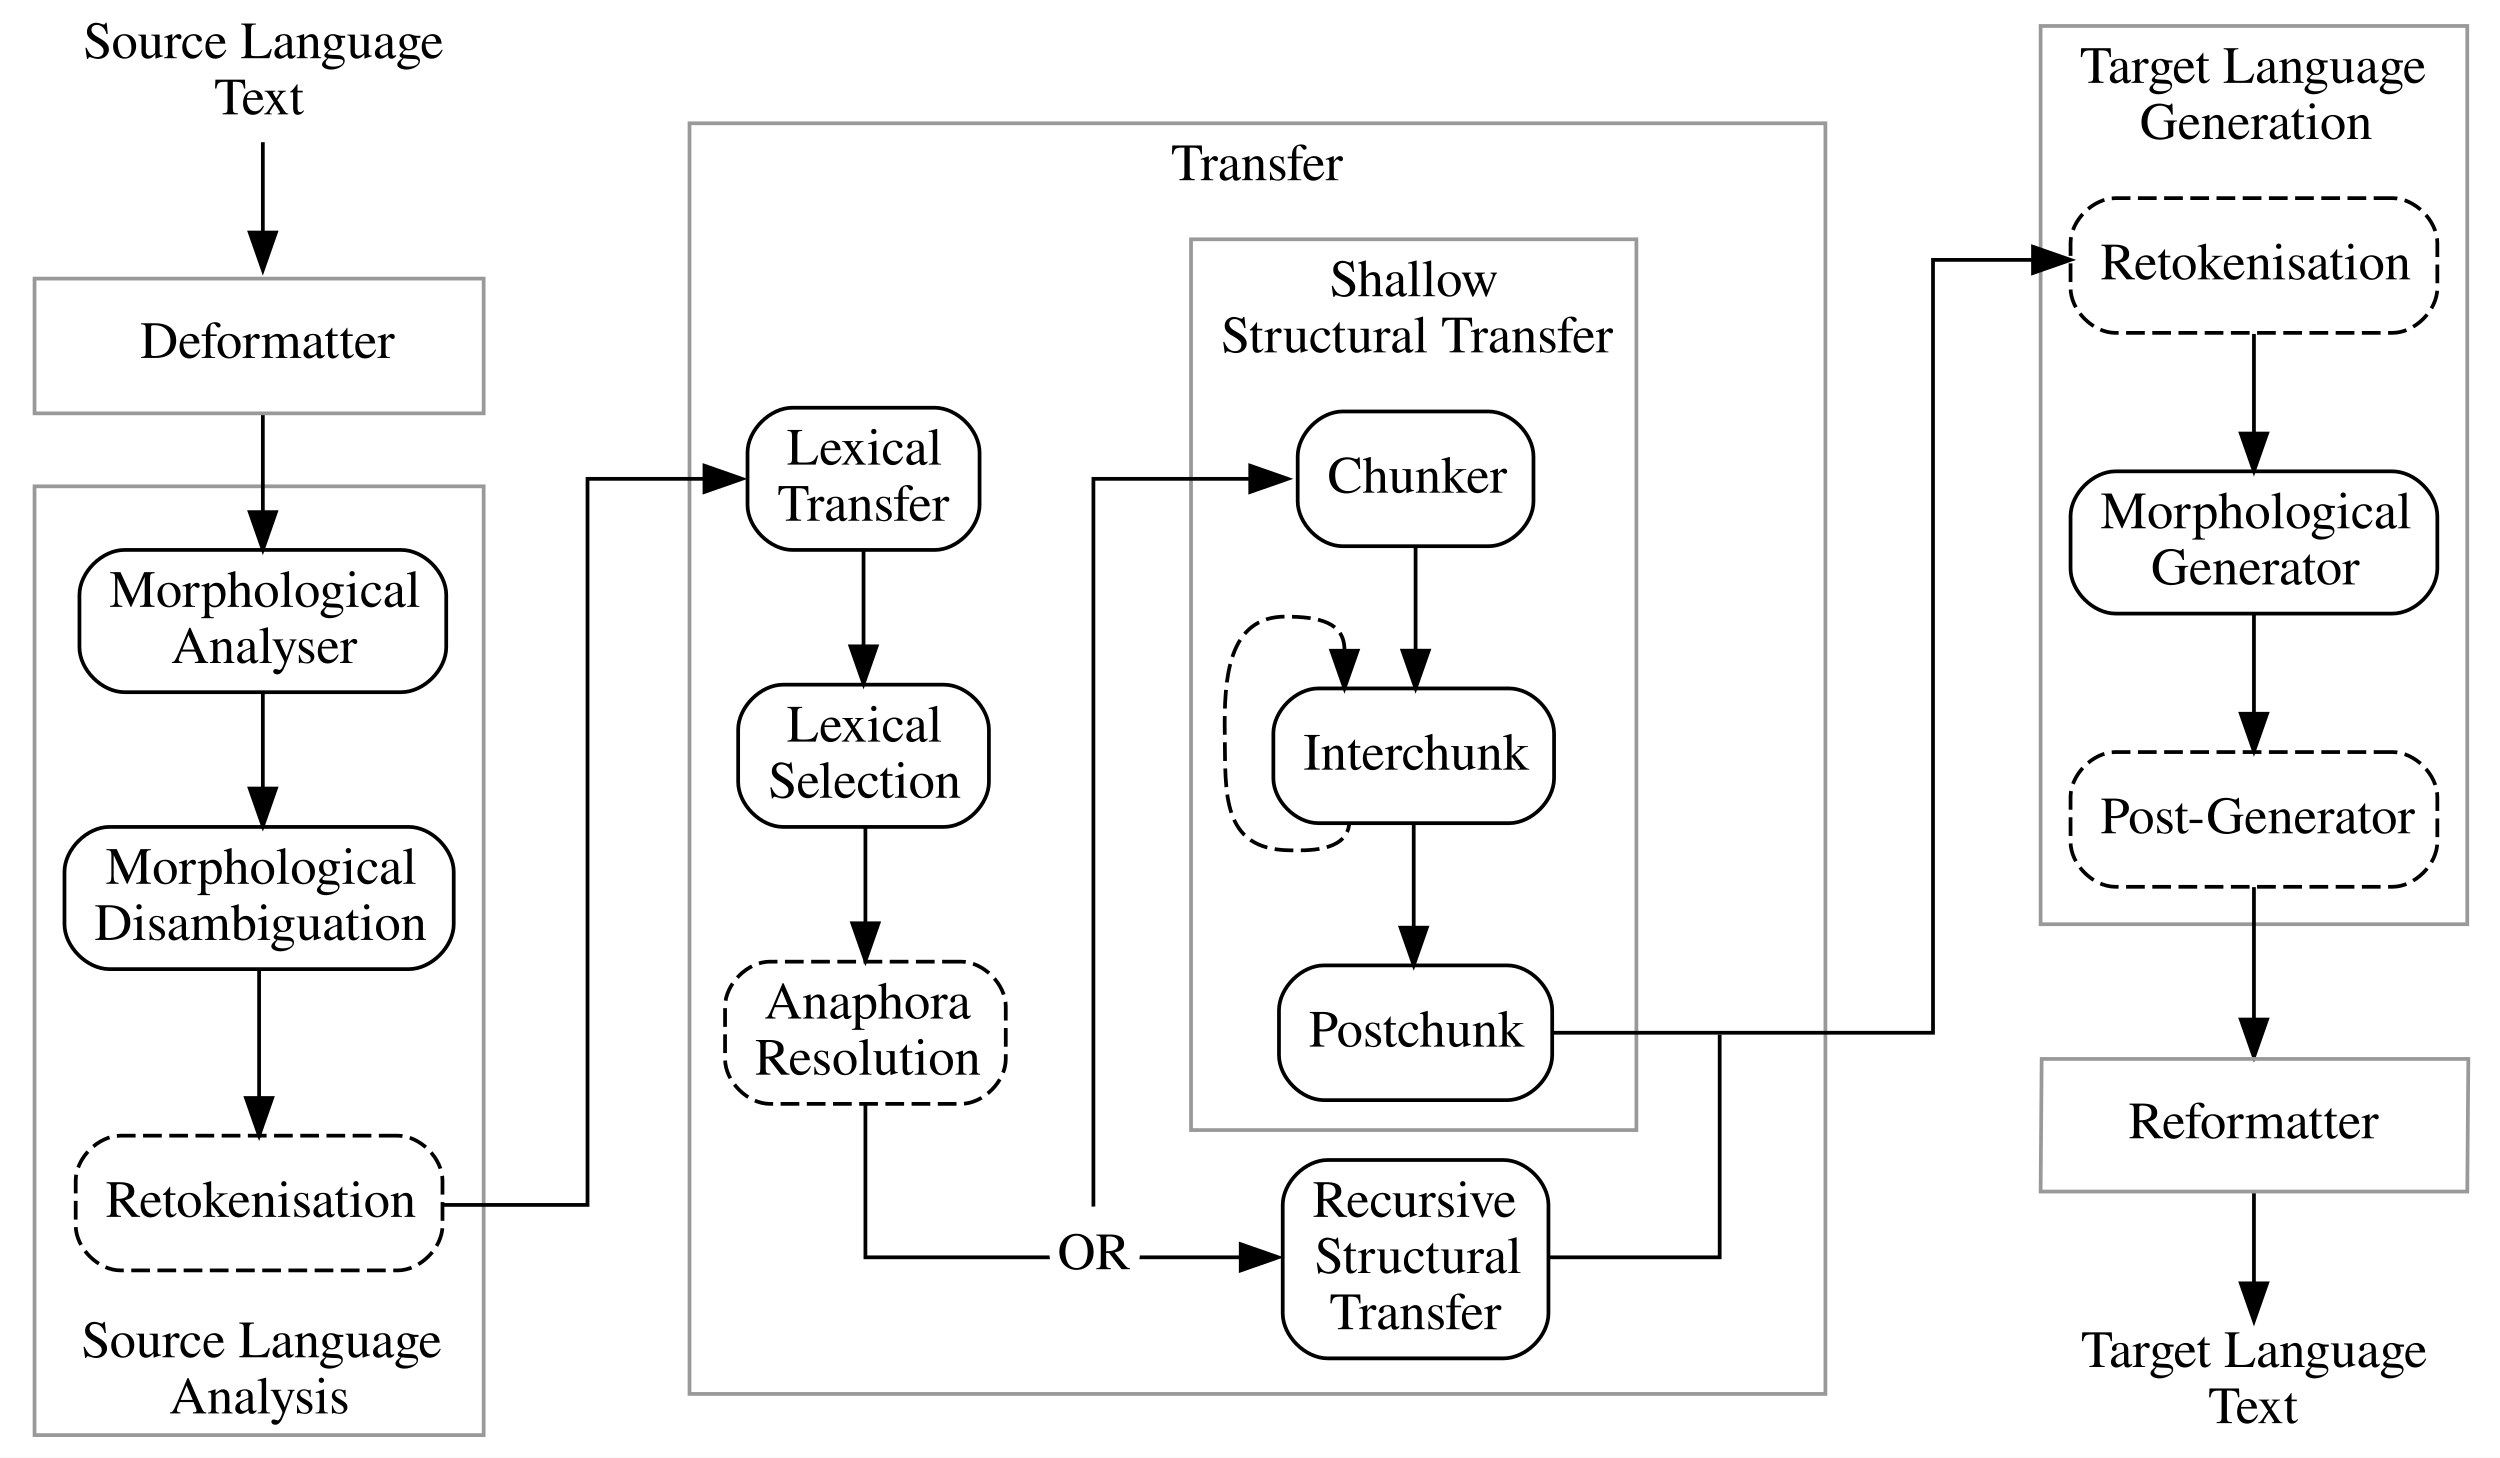
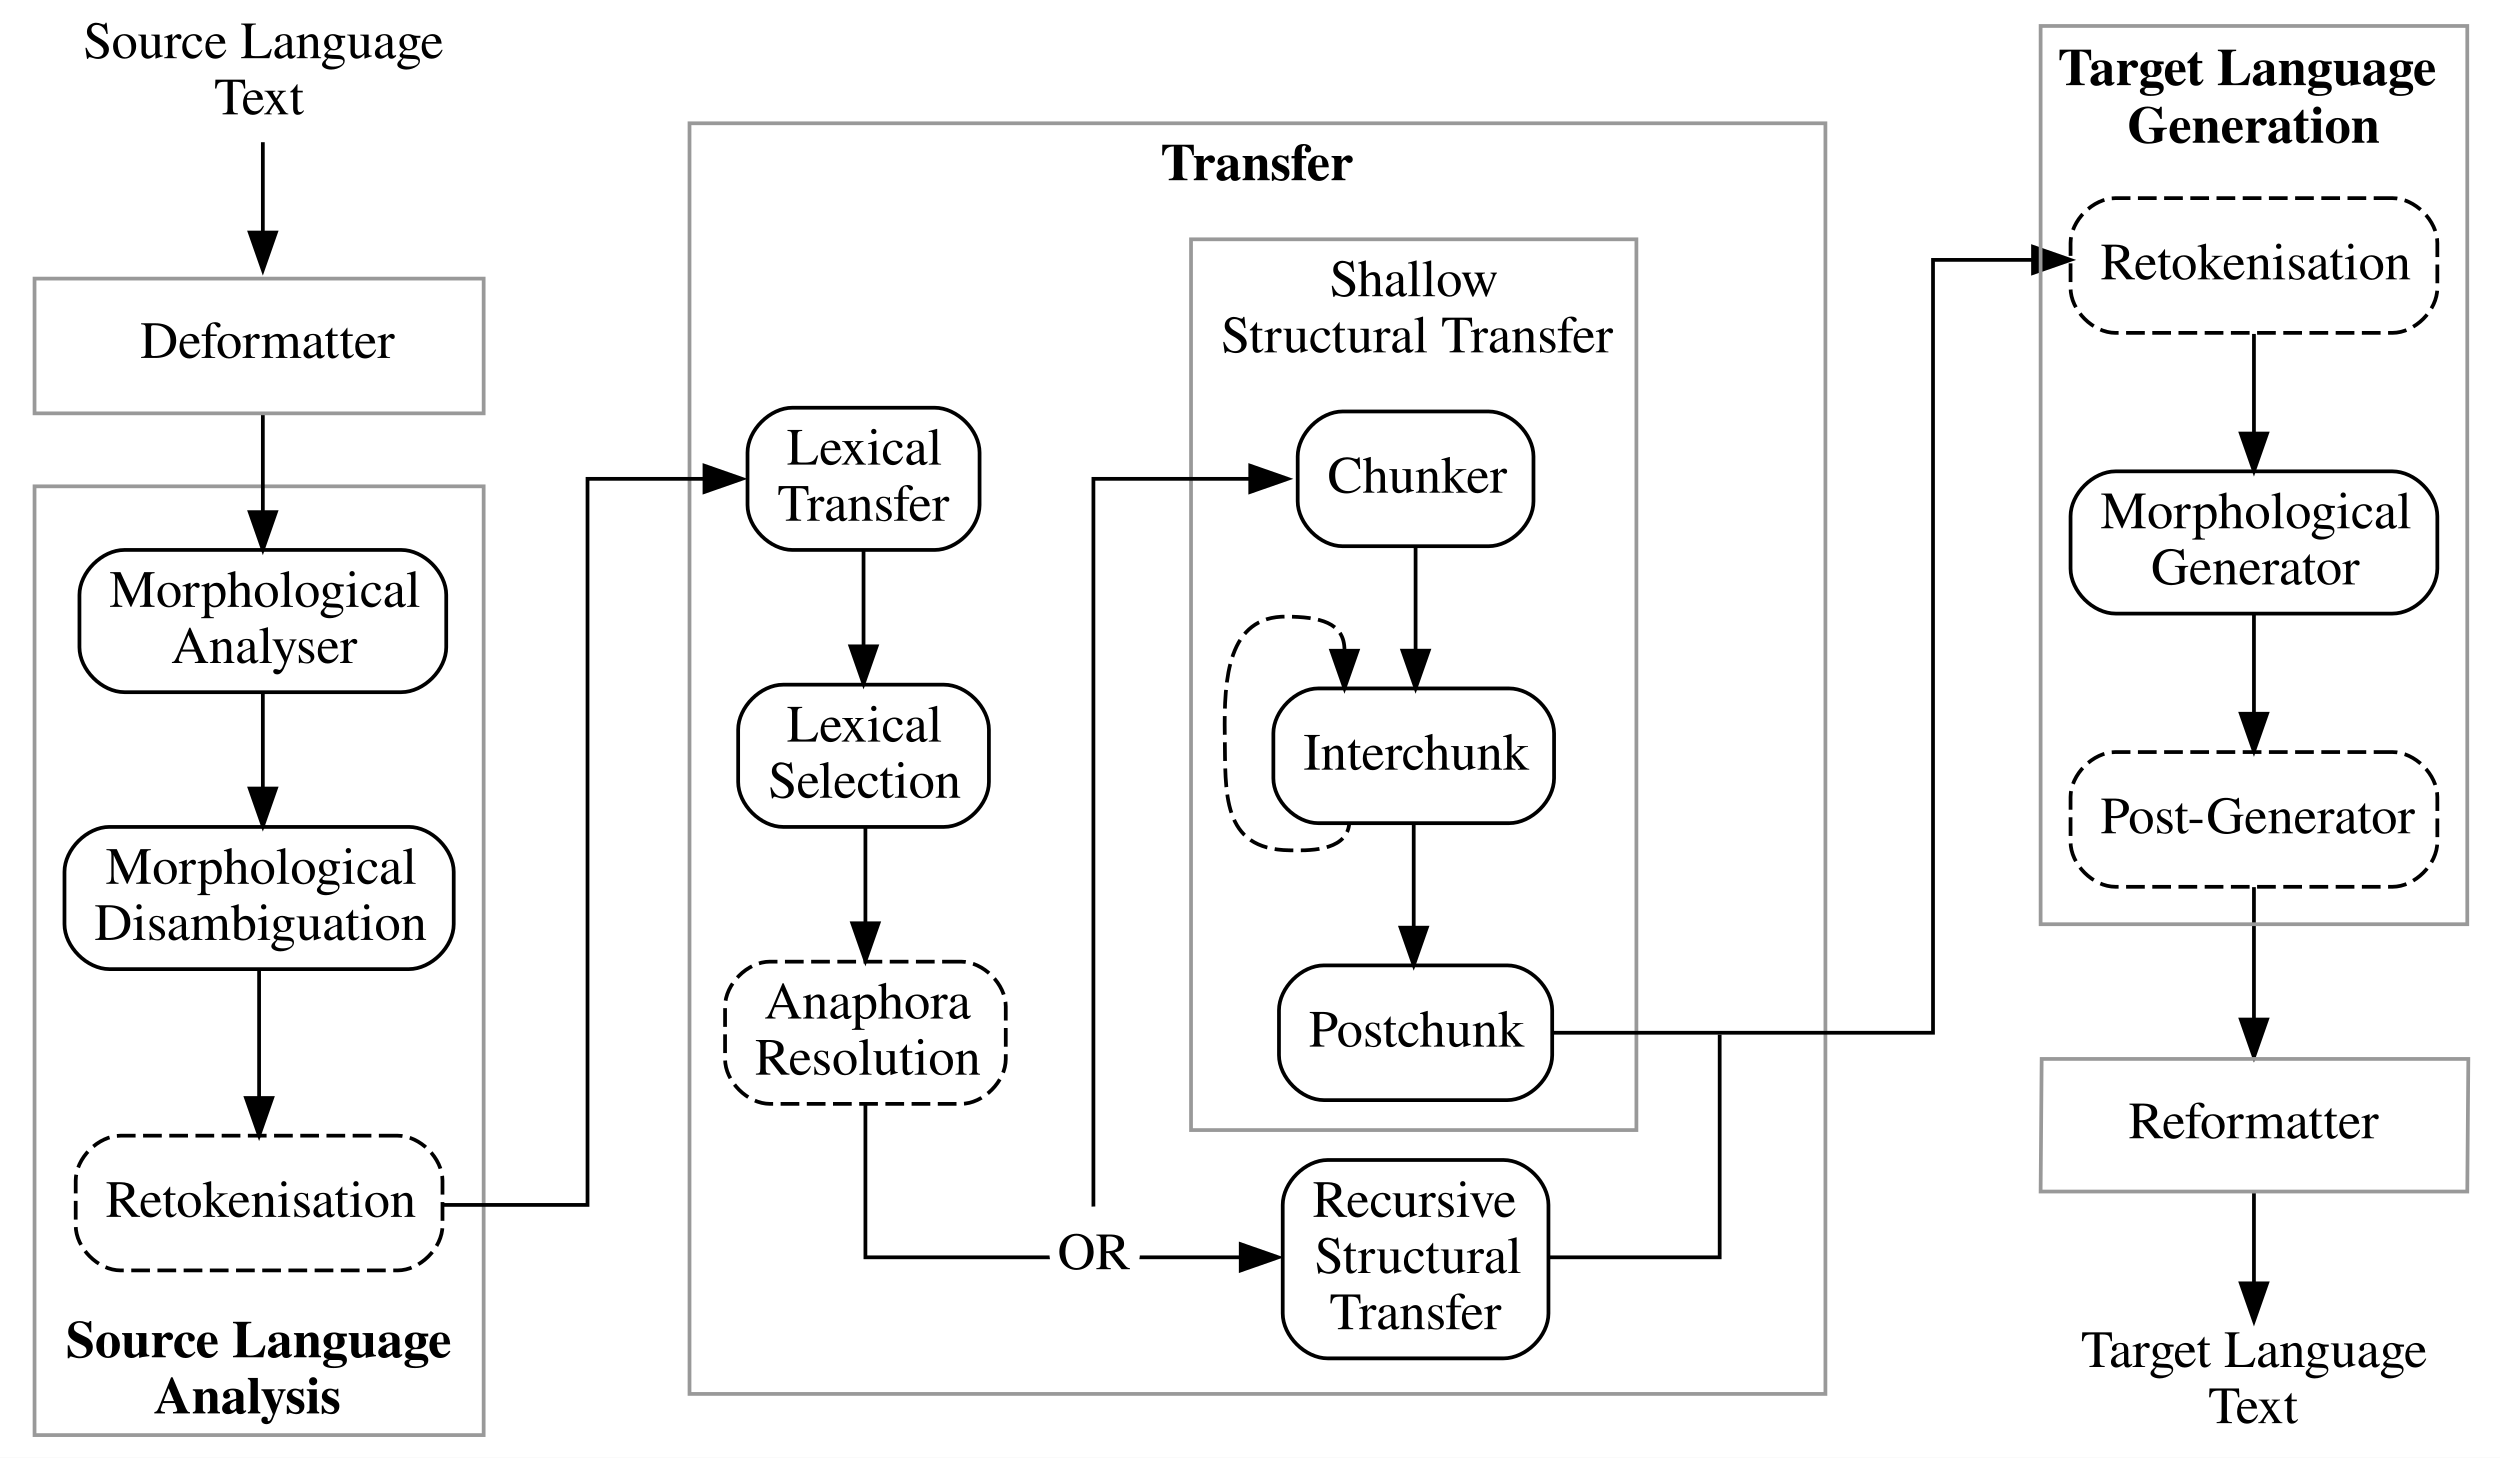
<svg xmlns="http://www.w3.org/2000/svg" width="667.971pt" height="389.471pt" viewBox="0 0 667.971 389.471" version="1.1" id="svg302">
  <defs id="defs306" />
  <polygon fill="#ffffff" stroke="transparent" points="-4,-415 1000,-415 1000,4 -4,4 " id="polygon4" transform="matrix(0.6653093,0,0,0.9295244,2.661237,385.7526)" />
  <g id="edge3-4" class="edge" transform="rotate(90,80.13405,250.0944)">
    <path fill="none" stroke="#000000" d="m 148.81,-272 h 24.13" id="path56-0" />
    <polygon fill="#000000" stroke="#000000" points="172.94,-268.5 172.94,-275.5 182.94,-272 " id="polygon58-3" />
  </g>
-   <g id="g1450" transform="translate(-8.785207,-2.814136)">
-     <path id="polygon8" style="fill:none;stroke:#999999;stroke-opacity:1" transform="translate(-136.4864,402.7545)" d="m 274.5,-270 v 253.5 h -120 V -270 Z" />
-     <text text-anchor="start" x="30.514" y="365.454" font-family="Times, serif" font-size="14px" id="text10">Source Language</text>
-     <text text-anchor="start" x="54.014" y="380.454" font-family="Times, serif" font-size="14px" id="text12">Analysis</text>
-   </g>
+   <path id="polygon8" style="fill:none;stroke:#999999;stroke-opacity:1" d="m 129.228,129.94 v 253.5 h -120 v -253.5 z" />
+   <text text-anchor="start" x="17.611" y="362.64" font-family="Times, serif" font-size="14px" id="text10" style="font-style:normal;font-variant:normal;font-weight:bold;font-stretch:normal;font-family:Times, serif;-inkscape-font-specification:'Times, serif Bold'">Source Language</text>
+   <text text-anchor="start" x="41.111" y="377.64" font-family="Times, serif" font-size="14px" id="text12" style="font-style:normal;font-variant:normal;font-weight:bold;font-stretch:normal;font-family:Times, serif;-inkscape-font-specification:'Times, serif Bold'">Analysis</text>
  <path id="polygon17" style="fill:none;stroke:#999999;stroke-width:1;stroke-miterlimit:4;stroke-dasharray:none;stroke-opacity:1" d="M 487.728,32.94 V 372.44 h -303.5 V 32.94 Z" />
-   <text text-anchor="start" x="312.893" y="48.14" font-family="Times, serif" font-size="14px" id="text19" style="stroke-width:1;stroke-miterlimit:4;stroke-dasharray:none">Transfer</text>
+   <text text-anchor="start" x="310.086" y="48.14" font-family="Times, serif" font-size="14px" id="text19" style="font-style:normal;font-variant:normal;font-weight:bold;font-stretch:normal;font-family:Times, serif;-inkscape-font-specification:'Times, serif Bold';stroke-width:1;stroke-miterlimit:4;stroke-dasharray:none">Transfer</text>
  <g id="clust3" class="cluster" transform="translate(-145.2716,399.9403)">
    <polygon fill="none" stroke="#000000" points="582.5,-336 582.5,-98 463.5,-98 463.5,-336 " id="polygon24" style="stroke:#999999;stroke-opacity:1" />
    <text text-anchor="start" x="500.5" y="-320.8" font-family="Times, serif" font-size="14px" id="text26">Shallow</text>
    <text text-anchor="start" x="471.5" y="-305.8" font-family="Times, serif" font-size="14px" id="text28">Structural Transfer</text>
-   </g>
-   <g id="g1370" transform="translate(-26.78521,-14.81414)">
-     <path id="polygon33" style="fill:none;stroke:#999999;stroke-opacity:1" transform="translate(-136.4864,357.7545)" d="m 822.5,-336 v 240 h -114 V -336 Z" />
-     <g aria-label="Target Language" id="text35" style="font-size:14px;font-family:Times, serif;text-anchor:start">
-       <path d="m 588.842,36.688 c -1.148,-0.056 -1.33,-0.224 -1.344,-1.26 v -7.154 h 0.756 c 1.624,0.028 1.918,0.266 2.226,1.792 h 0.336 l -0.084,-2.38 h -7.896 l -0.084,2.38 h 0.336 c 0.322,-1.526 0.616,-1.764 2.226,-1.792 h 0.756 v 7 c -0.014,1.204 -0.14,1.344 -1.316,1.414 v 0.266 h 4.088 z" style="font-size:14px;font-family:Times, serif;text-anchor:start" id="path1453" />
-       <path d="m 596.178,36.03 c -0.238,0.196 -0.406,0.266 -0.616,0.266 -0.322,0 -0.42,-0.196 -0.42,-0.812 v -2.73 c 0,-0.728 -0.07,-1.134 -0.28,-1.47 -0.308,-0.504 -0.91,-0.77 -1.736,-0.77 -1.316,0 -2.352,0.686 -2.352,1.568 0,0.322 0.266,0.602 0.602,0.602 0.336,0 0.63,-0.28 0.63,-0.588 0,-0.056 -0.014,-0.126 -0.028,-0.224 -0.028,-0.126 -0.042,-0.238 -0.042,-0.336 0,-0.378 0.448,-0.686 1.008,-0.686 0.686,0 1.064,0.406 1.064,1.162 v 0.854 c -2.142,0.854 -2.394,0.98 -2.996,1.512 -0.308,0.28 -0.504,0.756 -0.504,1.218 0,0.882 0.616,1.498 1.47,1.498 0.616,0 1.19,-0.294 2.044,-1.022 0.07,0.742 0.322,1.022 0.896,1.022 0.476,0 0.77,-0.168 1.26,-0.7 z m -2.17,-0.798 c 0,0.42 -0.07,0.574 -0.364,0.742 -0.35,0.196 -0.728,0.308 -1.022,0.308 -0.49,0 -0.882,-0.476 -0.882,-1.078 v -0.056 c 0.014,-0.84 0.63,-1.372 2.268,-1.946 z" style="font-size:14px;font-family:Times, serif;text-anchor:start" id="path1455" />
-       <path d="m 596.276,36.954 h 3.36 v -0.21 c -0.938,-0.028 -1.162,-0.224 -1.19,-1.05 v -3.15 c 0,-0.448 0.588,-1.148 0.98,-1.148 0.084,0 0.21,0.07 0.364,0.21 0.21,0.21 0.378,0.28 0.56,0.28 0.336,0 0.546,-0.238 0.546,-0.63 0,-0.462 -0.294,-0.742 -0.77,-0.742 -0.588,0 -0.98,0.308 -1.68,1.316 v -1.288 l -0.07,-0.028 c -0.784,0.308 -1.288,0.504 -2.072,0.756 v 0.224 c 0.196,-0.042 0.322,-0.056 0.49,-0.056 0.35,0 0.476,0.224 0.476,0.84 v 3.5 c -0.028,0.728 -0.112,0.812 -0.994,0.966 z" style="font-size:14px;font-family:Times, serif;text-anchor:start" id="path1457" />
-       <path d="m 607.266,31.522 v -0.546 h -1.078 c -0.294,0 -0.49,-0.042 -0.77,-0.14 l -0.308,-0.112 c -0.364,-0.14 -0.756,-0.21 -1.12,-0.21 -1.302,0 -2.338,0.994 -2.338,2.282 0,0.882 0.364,1.414 1.302,1.876 l -0.364,0.336 c -0.294,0.28 -0.462,0.434 -0.504,0.49 -0.294,0.308 -0.378,0.462 -0.378,0.7 0,0.308 0.154,0.462 0.742,0.742 -1.008,0.728 -1.372,1.19 -1.372,1.708 0,0.742 1.078,1.358 2.422,1.358 1.05,0 2.142,-0.364 2.87,-0.952 0.532,-0.434 0.77,-0.882 0.77,-1.414 0,-0.868 -0.658,-1.442 -1.694,-1.498 l -1.806,-0.084 c -0.756,-0.028 -1.092,-0.154 -1.092,-0.378 0,-0.28 0.462,-0.77 0.84,-0.882 0.504,0.042 0.77,0.07 0.798,0.07 0.518,0 1.078,-0.21 1.512,-0.588 0.462,-0.392 0.672,-0.882 0.672,-1.582 0,-0.406 -0.07,-0.728 -0.266,-1.176 z m -4.522,5.46 c 0.476,0.098 1.568,0.182 2.282,0.182 1.26,0 1.722,0.182 1.722,0.686 0,0.812 -1.064,1.358 -2.646,1.358 -1.246,0 -2.044,-0.406 -2.044,-1.022 0,-0.322 0.126,-0.532 0.686,-1.204 z m 0.07,-4.76 c 0,-0.826 0.392,-1.316 1.036,-1.316 0.434,0 0.798,0.238 1.022,0.658 0.266,0.49 0.42,1.12 0.42,1.68 0,0.784 -0.392,1.274 -1.036,1.274 -0.868,0 -1.442,-0.91 -1.442,-2.254 z" style="font-size:14px;font-family:Times, serif;text-anchor:start" id="path1459" />
-       <path d="m 612.977,34.658 c -0.672,1.064 -1.274,1.47 -2.17,1.47 -0.798,0 -1.4,-0.406 -1.806,-1.204 -0.252,-0.532 -0.35,-0.98 -0.378,-1.848 h 4.312 c -0.112,-0.91 -0.252,-1.316 -0.602,-1.764 -0.42,-0.504 -1.064,-0.798 -1.792,-0.798 -0.7,0 -1.358,0.252 -1.89,0.728 -0.658,0.574 -1.036,1.568 -1.036,2.716 0,1.932 1.008,3.136 2.618,3.136 1.33,0 2.38,-0.826 2.968,-2.338 z m -4.326,-2.03 c 0.154,-1.092 0.63,-1.61 1.484,-1.61 0.854,0 1.19,0.392 1.372,1.61 z" style="font-size:14px;font-family:Times, serif;text-anchor:start" id="path1461" />
-       <path d="m 616.925,30.654 h -1.414 v -1.624 c 0,-0.14 -0.028,-0.182 -0.098,-0.182 -0.812,1.176 -1.232,1.652 -1.638,1.89 -0.154,0.098 -0.238,0.182 -0.238,0.266 0,0.042 0.014,0.07 0.056,0.098 h 0.742 v 4.214 c 0,1.176 0.42,1.778 1.246,1.778 0.686,0 1.218,-0.336 1.68,-1.064 l -0.182,-0.154 c -0.308,0.364 -0.532,0.49 -0.84,0.49 -0.518,0 -0.728,-0.378 -0.728,-1.26 v -4.004 h 1.414 z" style="font-size:14px;font-family:Times, serif;text-anchor:start" id="path1463" />
-       <path d="m 624.863,27.686 h -3.948 v 0.266 c 1.022,0.07 1.19,0.252 1.218,1.26 v 6.216 c -0.028,1.008 -0.21,1.204 -1.218,1.26 v 0.266 h 7.532 l 0.672,-2.436 h -0.35 c -0.658,1.47 -1.26,1.834 -3.066,1.89 h -0.938 c -1.078,-0.028 -1.19,-0.07 -1.204,-0.574 v -6.622 c 0.028,-1.022 0.21,-1.204 1.302,-1.26 z" style="font-size:14px;font-family:Times, serif;text-anchor:start" id="path1465" />
-       <path d="m 635.475,36.03 c -0.238,0.196 -0.406,0.266 -0.616,0.266 -0.322,0 -0.42,-0.196 -0.42,-0.812 v -2.73 c 0,-0.728 -0.07,-1.134 -0.28,-1.47 -0.308,-0.504 -0.91,-0.77 -1.736,-0.77 -1.316,0 -2.352,0.686 -2.352,1.568 0,0.322 0.266,0.602 0.602,0.602 0.336,0 0.63,-0.28 0.63,-0.588 0,-0.056 -0.014,-0.126 -0.028,-0.224 -0.028,-0.126 -0.042,-0.238 -0.042,-0.336 0,-0.378 0.448,-0.686 1.008,-0.686 0.686,0 1.064,0.406 1.064,1.162 v 0.854 c -2.142,0.854 -2.394,0.98 -2.996,1.512 -0.308,0.28 -0.504,0.756 -0.504,1.218 0,0.882 0.616,1.498 1.47,1.498 0.616,0 1.19,-0.294 2.044,-1.022 0.07,0.742 0.322,1.022 0.896,1.022 0.476,0 0.77,-0.168 1.26,-0.7 z m -2.17,-0.798 c 0,0.42 -0.07,0.574 -0.364,0.742 -0.35,0.196 -0.728,0.308 -1.022,0.308 -0.49,0 -0.882,-0.476 -0.882,-1.078 v -0.056 c 0.014,-0.84 0.63,-1.372 2.268,-1.946 z" style="font-size:14px;font-family:Times, serif;text-anchor:start" id="path1467" />
-       <path d="m 635.755,36.954 h 2.968 v -0.21 c -0.7,-0.042 -0.924,-0.224 -0.924,-0.728 v -3.934 c 0.672,-0.63 0.98,-0.798 1.442,-0.798 0.686,0 1.022,0.434 1.022,1.358 v 2.926 c -0.028,0.91 -0.196,1.134 -0.882,1.176 v 0.21 h 2.912 v -0.21 c -0.686,-0.07 -0.84,-0.238 -0.854,-0.924 v -3.206 c 0,-1.316 -0.616,-2.1 -1.652,-2.1 -0.644,0 -1.078,0.238 -2.03,1.134 v -1.106 l -0.098,-0.028 c -0.728,0.266 -1.204,0.42 -1.932,0.63 v 0.238 c 0.098,-0.042 0.224,-0.056 0.378,-0.056 0.392,0 0.518,0.21 0.518,0.896 v 3.472 c -0.014,0.826 -0.168,1.008 -0.868,1.05 z" style="font-size:14px;font-family:Times, serif;text-anchor:start" id="path1469" />
-       <path d="m 648.719,31.522 v -0.546 h -1.078 c -0.294,0 -0.49,-0.042 -0.77,-0.14 l -0.308,-0.112 c -0.364,-0.14 -0.756,-0.21 -1.12,-0.21 -1.302,0 -2.338,0.994 -2.338,2.282 0,0.882 0.364,1.414 1.302,1.876 l -0.364,0.336 c -0.294,0.28 -0.462,0.434 -0.504,0.49 -0.294,0.308 -0.378,0.462 -0.378,0.7 0,0.308 0.154,0.462 0.742,0.742 -1.008,0.728 -1.372,1.19 -1.372,1.708 0,0.742 1.078,1.358 2.422,1.358 1.05,0 2.142,-0.364 2.87,-0.952 0.532,-0.434 0.77,-0.882 0.77,-1.414 0,-0.868 -0.658,-1.442 -1.694,-1.498 l -1.806,-0.084 c -0.756,-0.028 -1.092,-0.154 -1.092,-0.378 0,-0.28 0.462,-0.77 0.84,-0.882 0.504,0.042 0.77,0.07 0.798,0.07 0.518,0 1.078,-0.21 1.512,-0.588 0.462,-0.392 0.672,-0.882 0.672,-1.582 0,-0.406 -0.07,-0.728 -0.266,-1.176 z m -4.522,5.46 c 0.476,0.098 1.568,0.182 2.282,0.182 1.26,0 1.722,0.182 1.722,0.686 0,0.812 -1.064,1.358 -2.646,1.358 -1.246,0 -2.044,-0.406 -2.044,-1.022 0,-0.322 0.126,-0.532 0.686,-1.204 z m 0.07,-4.76 c 0,-0.826 0.392,-1.316 1.036,-1.316 0.434,0 0.798,0.238 1.022,0.658 0.266,0.49 0.42,1.12 0.42,1.68 0,0.784 -0.392,1.274 -1.036,1.274 -0.868,0 -1.442,-0.91 -1.442,-2.254 z" style="font-size:14px;font-family:Times, serif;text-anchor:start" id="path1471" />
-       <path d="m 655.845,36.254 h -0.07 c -0.686,-0.028 -0.784,-0.14 -0.798,-0.798 v -4.802 h -2.212 v 0.238 c 0.868,0.042 1.036,0.182 1.036,0.882 v 3.29 c 0,0.392 -0.07,0.588 -0.266,0.742 -0.378,0.308 -0.812,0.476 -1.232,0.476 -0.546,0 -0.994,-0.476 -0.994,-1.064 v -4.564 h -2.044 v 0.196 c 0.658,0.028 0.854,0.224 0.868,0.896 v 3.528 c 0,1.106 0.672,1.82 1.694,1.82 0.518,0 1.064,-0.224 1.442,-0.602 l 0.602,-0.602 v 1.162 l 0.056,0.028 c 0.7,-0.28 1.204,-0.434 1.918,-0.63 z" style="font-size:14px;font-family:Times, serif;text-anchor:start" id="path1473" />
-       <path d="m 662.327,36.03 c -0.238,0.196 -0.406,0.266 -0.616,0.266 -0.322,0 -0.42,-0.196 -0.42,-0.812 v -2.73 c 0,-0.728 -0.07,-1.134 -0.28,-1.47 -0.308,-0.504 -0.91,-0.77 -1.736,-0.77 -1.316,0 -2.352,0.686 -2.352,1.568 0,0.322 0.266,0.602 0.602,0.602 0.336,0 0.63,-0.28 0.63,-0.588 0,-0.056 -0.014,-0.126 -0.028,-0.224 -0.028,-0.126 -0.042,-0.238 -0.042,-0.336 0,-0.378 0.448,-0.686 1.008,-0.686 0.686,0 1.064,0.406 1.064,1.162 v 0.854 c -2.142,0.854 -2.394,0.98 -2.996,1.512 -0.308,0.28 -0.504,0.756 -0.504,1.218 0,0.882 0.616,1.498 1.47,1.498 0.616,0 1.19,-0.294 2.044,-1.022 0.07,0.742 0.322,1.022 0.896,1.022 0.476,0 0.77,-0.168 1.26,-0.7 z m -2.17,-0.798 c 0,0.42 -0.07,0.574 -0.364,0.742 -0.35,0.196 -0.728,0.308 -1.022,0.308 -0.49,0 -0.882,-0.476 -0.882,-1.078 v -0.056 c 0.014,-0.84 0.63,-1.372 2.268,-1.946 z" style="font-size:14px;font-family:Times, serif;text-anchor:start" id="path1475" />
-       <path d="m 668.823,31.522 v -0.546 h -1.078 c -0.294,0 -0.49,-0.042 -0.77,-0.14 l -0.308,-0.112 c -0.364,-0.14 -0.756,-0.21 -1.12,-0.21 -1.302,0 -2.338,0.994 -2.338,2.282 0,0.882 0.364,1.414 1.302,1.876 l -0.364,0.336 c -0.294,0.28 -0.462,0.434 -0.504,0.49 -0.294,0.308 -0.378,0.462 -0.378,0.7 0,0.308 0.154,0.462 0.742,0.742 -1.008,0.728 -1.372,1.19 -1.372,1.708 0,0.742 1.078,1.358 2.422,1.358 1.05,0 2.142,-0.364 2.87,-0.952 0.532,-0.434 0.77,-0.882 0.77,-1.414 0,-0.868 -0.658,-1.442 -1.694,-1.498 l -1.806,-0.084 c -0.756,-0.028 -1.092,-0.154 -1.092,-0.378 0,-0.28 0.462,-0.77 0.84,-0.882 0.504,0.042 0.77,0.07 0.798,0.07 0.518,0 1.078,-0.21 1.512,-0.588 0.462,-0.392 0.672,-0.882 0.672,-1.582 0,-0.406 -0.07,-0.728 -0.266,-1.176 z m -4.522,5.46 c 0.476,0.098 1.568,0.182 2.282,0.182 1.26,0 1.722,0.182 1.722,0.686 0,0.812 -1.064,1.358 -2.646,1.358 -1.246,0 -2.044,-0.406 -2.044,-1.022 0,-0.322 0.126,-0.532 0.686,-1.204 z m 0.07,-4.76 c 0,-0.826 0.392,-1.316 1.036,-1.316 0.434,0 0.798,0.238 1.022,0.658 0.266,0.49 0.42,1.12 0.42,1.68 0,0.784 -0.392,1.274 -1.036,1.274 -0.868,0 -1.442,-0.91 -1.442,-2.254 z" style="font-size:14px;font-family:Times, serif;text-anchor:start" id="path1477" />
-       <path d="m 674.535,34.658 c -0.672,1.064 -1.274,1.47 -2.17,1.47 -0.798,0 -1.4,-0.406 -1.806,-1.204 -0.252,-0.532 -0.35,-0.98 -0.378,-1.848 h 4.312 c -0.112,-0.91 -0.252,-1.316 -0.602,-1.764 -0.42,-0.504 -1.064,-0.798 -1.792,-0.798 -0.7,0 -1.358,0.252 -1.89,0.728 -0.658,0.574 -1.036,1.568 -1.036,2.716 0,1.932 1.008,3.136 2.618,3.136 1.33,0 2.38,-0.826 2.968,-2.338 z m -4.326,-2.03 c 0.154,-1.092 0.63,-1.61 1.484,-1.61 0.854,0 1.19,0.392 1.372,1.61 z" style="font-size:14px;font-family:Times, serif;text-anchor:start" id="path1479" />
-     </g>
-     <g aria-label="Generation" id="text37" style="font-size:14px;font-family:Times, serif;text-anchor:start">
-       <path d="m 608.44,46.998 h -3.57 v 0.252 c 1.092,0.07 1.204,0.182 1.232,1.246 v 2.268 c 0,0.448 -0.84,0.826 -1.862,0.826 -2.282,0 -3.682,-1.596 -3.682,-4.2 0,-1.316 0.392,-2.59 1.008,-3.276 0.602,-0.686 1.484,-1.064 2.436,-1.064 0.784,0 1.484,0.266 2.016,0.77 0.42,0.406 0.644,0.77 0.994,1.624 h 0.322 l -0.112,-2.954 h -0.308 c -0.084,0.28 -0.336,0.462 -0.63,0.462 -0.14,0 -0.364,-0.042 -0.616,-0.14 -0.63,-0.21 -1.288,-0.322 -1.918,-0.322 -2.786,0 -4.788,2.058 -4.788,4.914 0,1.372 0.378,2.422 1.162,3.248 0.924,0.966 2.282,1.498 3.822,1.498 1.218,0 2.954,-0.49 3.514,-0.98 v -2.842 c 0.028,-0.854 0.182,-1.022 0.98,-1.078 z" style="font-size:14px;font-family:Times, serif;text-anchor:start" id="path1482" />
-       <path d="m 614.362,49.658 c -0.672,1.064 -1.274,1.47 -2.17,1.47 -0.798,0 -1.4,-0.406 -1.806,-1.204 -0.252,-0.532 -0.35,-0.98 -0.378,-1.848 h 4.312 c -0.112,-0.91 -0.252,-1.316 -0.602,-1.764 -0.42,-0.504 -1.064,-0.798 -1.792,-0.798 -0.7,0 -1.358,0.252 -1.89,0.728 -0.658,0.574 -1.036,1.568 -1.036,2.716 0,1.932 1.008,3.136 2.618,3.136 1.33,0 2.38,-0.826 2.968,-2.338 z m -4.326,-2.03 c 0.154,-1.092 0.63,-1.61 1.484,-1.61 0.854,0 1.19,0.392 1.372,1.61 z" style="font-size:14px;font-family:Times, serif;text-anchor:start" id="path1484" />
-       <path d="m 615.118,51.954 h 2.968 v -0.21 c -0.7,-0.042 -0.924,-0.224 -0.924,-0.728 v -3.934 c 0.672,-0.63 0.98,-0.798 1.442,-0.798 0.686,0 1.022,0.434 1.022,1.358 v 2.926 c -0.028,0.91 -0.196,1.134 -0.882,1.176 v 0.21 h 2.912 v -0.21 c -0.686,-0.07 -0.84,-0.238 -0.854,-0.924 v -3.206 c 0,-1.316 -0.616,-2.1 -1.652,-2.1 -0.644,0 -1.078,0.238 -2.03,1.134 v -1.106 l -0.098,-0.028 c -0.728,0.266 -1.204,0.42 -1.932,0.63 v 0.238 c 0.098,-0.042 0.224,-0.056 0.378,-0.056 0.392,0 0.518,0.21 0.518,0.896 v 3.472 c -0.014,0.826 -0.168,1.008 -0.868,1.05 z" style="font-size:14px;font-family:Times, serif;text-anchor:start" id="path1486" />
-       <path d="m 627.578,49.658 c -0.672,1.064 -1.274,1.47 -2.17,1.47 -0.798,0 -1.4,-0.406 -1.806,-1.204 -0.252,-0.532 -0.35,-0.98 -0.378,-1.848 h 4.312 c -0.112,-0.91 -0.252,-1.316 -0.602,-1.764 -0.42,-0.504 -1.064,-0.798 -1.792,-0.798 -0.7,0 -1.358,0.252 -1.89,0.728 -0.658,0.574 -1.036,1.568 -1.036,2.716 0,1.932 1.008,3.136 2.618,3.136 1.33,0 2.38,-0.826 2.968,-2.338 z m -4.326,-2.03 c 0.154,-1.092 0.63,-1.61 1.484,-1.61 0.854,0 1.19,0.392 1.372,1.61 z" style="font-size:14px;font-family:Times, serif;text-anchor:start" id="path1488" />
-       <path d="m 628.152,51.954 h 3.36 v -0.21 c -0.938,-0.028 -1.162,-0.224 -1.19,-1.05 v -3.15 c 0,-0.448 0.588,-1.148 0.98,-1.148 0.084,0 0.21,0.07 0.364,0.21 0.21,0.21 0.378,0.28 0.56,0.28 0.336,0 0.546,-0.238 0.546,-0.63 0,-0.462 -0.294,-0.742 -0.77,-0.742 -0.588,0 -0.98,0.308 -1.68,1.316 v -1.288 l -0.07,-0.028 c -0.784,0.308 -1.288,0.504 -2.072,0.756 v 0.224 c 0.196,-0.042 0.322,-0.056 0.49,-0.056 0.35,0 0.476,0.224 0.476,0.84 v 3.5 c -0.028,0.728 -0.112,0.812 -0.994,0.966 z" style="font-size:14px;font-family:Times, serif;text-anchor:start" id="path1490" />
-       <path d="m 638.889,51.03 c -0.238,0.196 -0.406,0.266 -0.616,0.266 -0.322,0 -0.42,-0.196 -0.42,-0.812 v -2.73 c 0,-0.728 -0.07,-1.134 -0.28,-1.47 -0.308,-0.504 -0.91,-0.77 -1.736,-0.77 -1.316,0 -2.352,0.686 -2.352,1.568 0,0.322 0.266,0.602 0.602,0.602 0.336,0 0.63,-0.28 0.63,-0.588 0,-0.056 -0.014,-0.126 -0.028,-0.224 -0.028,-0.126 -0.042,-0.238 -0.042,-0.336 0,-0.378 0.448,-0.686 1.008,-0.686 0.686,0 1.064,0.406 1.064,1.162 v 0.854 c -2.142,0.854 -2.394,0.98 -2.996,1.512 -0.308,0.28 -0.504,0.756 -0.504,1.218 0,0.882 0.616,1.498 1.47,1.498 0.616,0 1.19,-0.294 2.044,-1.022 0.07,0.742 0.322,1.022 0.896,1.022 0.476,0 0.77,-0.168 1.26,-0.7 z m -2.17,-0.798 c 0,0.42 -0.07,0.574 -0.364,0.742 -0.35,0.196 -0.728,0.308 -1.022,0.308 -0.49,0 -0.882,-0.476 -0.882,-1.078 v -0.056 c 0.014,-0.84 0.63,-1.372 2.268,-1.946 z" style="font-size:14px;font-family:Times, serif;text-anchor:start" id="path1492" />
-       <path d="m 642.361,45.654 h -1.414 v -1.624 c 0,-0.14 -0.028,-0.182 -0.098,-0.182 -0.812,1.176 -1.232,1.652 -1.638,1.89 -0.154,0.098 -0.238,0.182 -0.238,0.266 0,0.042 0.014,0.07 0.056,0.098 h 0.742 v 4.214 c 0,1.176 0.42,1.778 1.246,1.778 0.686,0 1.218,-0.336 1.68,-1.064 l -0.182,-0.154 c -0.308,0.364 -0.532,0.49 -0.84,0.49 -0.518,0 -0.728,-0.378 -0.728,-1.26 v -4.004 h 1.414 z" style="font-size:14px;font-family:Times, serif;text-anchor:start" id="path1494" />
-       <path d="m 642.991,51.954 h 3.318 v -0.21 c -0.924,-0.07 -1.022,-0.196 -1.036,-1.218 v -4.97 l -0.056,-0.042 -2.17,0.77 v 0.21 l 0.112,-0.014 c 0.168,-0.028 0.336,-0.042 0.476,-0.042 0.336,0 0.462,0.224 0.462,0.84 v 3.248 c -0.028,1.036 -0.154,1.176 -1.106,1.218 z m 1.568,-9.562 c -0.378,0 -0.7,0.322 -0.7,0.714 0,0.406 0.308,0.714 0.7,0.714 0.42,0 0.728,-0.308 0.728,-0.714 0,-0.406 -0.322,-0.714 -0.728,-0.714 z" style="font-size:14px;font-family:Times, serif;text-anchor:start" id="path1496" />
-       <path d="m 650.159,45.514 c -1.834,0 -3.094,1.344 -3.094,3.276 0,1.904 1.302,3.304 3.066,3.304 1.764,0 3.108,-1.47 3.108,-3.416 0,-1.848 -1.288,-3.164 -3.08,-3.164 z m -0.182,0.392 c 1.176,0 2.002,1.344 2.002,3.262 0,1.596 -0.63,2.534 -1.68,2.534 -0.546,0 -1.064,-0.336 -1.358,-0.896 -0.392,-0.728 -0.616,-1.708 -0.616,-2.702 0,-1.33 0.644,-2.198 1.652,-2.198 z" style="font-size:14px;font-family:Times, serif;text-anchor:start" id="path1498" />
-       <path d="m 653.911,51.954 h 2.968 v -0.21 c -0.7,-0.042 -0.924,-0.224 -0.924,-0.728 v -3.934 c 0.672,-0.63 0.98,-0.798 1.442,-0.798 0.686,0 1.022,0.434 1.022,1.358 v 2.926 c -0.028,0.91 -0.196,1.134 -0.882,1.176 v 0.21 h 2.912 v -0.21 c -0.686,-0.07 -0.84,-0.238 -0.854,-0.924 v -3.206 c 0,-1.316 -0.616,-2.1 -1.652,-2.1 -0.644,0 -1.078,0.238 -2.03,1.134 v -1.106 l -0.098,-0.028 c -0.728,0.266 -1.204,0.42 -1.932,0.63 v 0.238 c 0.098,-0.042 0.224,-0.056 0.378,-0.056 0.392,0 0.518,0.21 0.518,0.896 v 3.472 c -0.014,0.826 -0.168,1.008 -0.868,1.05 z" style="font-size:14px;font-family:Times, serif;text-anchor:start" id="path1500" />
-     </g>
  </g>
  <g id="node1" class="node" transform="translate(14.22946,291.3469)">
    <text text-anchor="start" x="8" y="-275.8" font-family="Times, serif" font-size="14px" id="text42">Source Language</text>
    <text text-anchor="start" x="43" y="-260.8" font-family="Times, serif" font-size="14px" id="text44">Text</text>
  </g>
  <g id="edge3" class="edge" transform="rotate(90,-45.47856,-156.293)">
    <path fill="none" stroke="#000000" d="m 148.81,-272 h 24.13" id="path56" />
    <polygon fill="#000000" stroke="#000000" points="172.94,-275.5 182.94,-272 172.94,-268.5 " id="polygon58" />
  </g>
  <g id="node3" class="node" transform="translate(-145.2716,363.9403)">
    <path fill="none" stroke="#000000" d="m 252.5,-217 c 0,0 -74,0 -74,0 -6,0 -12,6 -12,12 0,0 0,14 0,14 0,6 6,12 12,12 0,0 74,0 74,0 6,0 12,-6 12,-12 0,0 0,-14 0,-14 0,-6 -6,-12 -12,-12" id="path63" />
    <text text-anchor="start" x="174.5" y="-201.8" font-family="Times, serif" font-size="14px" id="text65">Morphological</text>
    <text text-anchor="start" x="191" y="-186.8" font-family="Times, serif" font-size="14px" id="text67">Analyser</text>
  </g>
  <g id="edge4" class="edge" transform="translate(-153.5216,363.9403)">
    <path fill="none" stroke="#000000" d="m 223.75,-253.71 c 0,0 0,26.6 0,26.6" id="path72" />
    <polygon fill="#000000" stroke="#000000" points="220.25,-227.11 227.25,-227.11 223.75,-217.11 " id="polygon74" />
  </g>
  <g id="node4" class="node" transform="translate(-145.2716,363.9403)">
    <path fill="none" stroke="#000000" d="m 254.5,-143 c 0,0 -80,0 -80,0 -6,0 -12,6 -12,12 0,0 0,14 0,14 0,6 6,12 12,12 0,0 80,0 80,0 6,0 12,-6 12,-12 0,0 0,-14 0,-14 0,-6 -6,-12 -12,-12" id="path79" />
    <text text-anchor="start" x="173.5" y="-127.8" font-family="Times, serif" font-size="14px" id="text81">Morphological</text>
    <text text-anchor="start" x="170.5" y="-112.8" font-family="Times, serif" font-size="14px" id="text83">Disambiguation</text>
  </g>
  <g id="edge5" class="edge" transform="translate(-145.2716,363.9403)">
    <path fill="none" stroke="#000000" d="m 215.5,-178.94 c 0,0 0,25.69 0,25.69" id="path88" />
    <polygon fill="#000000" stroke="#000000" points="219,-153.25 215.5,-143.25 212,-153.25 " id="polygon90" />
  </g>
  <g id="node5" class="node" transform="translate(-145.2716,363.9403)">
    <path fill="none" stroke="#000000" stroke-dasharray="5, 2" d="m 251.5,-60.5 c 0,0 -74,0 -74,0 -6,0 -12,6 -12,12 0,0 0,12 0,12 0,6 6,12 12,12 0,0 74,0 74,0 6,0 12,-6 12,-12 0,0 0,-12 0,-12 0,-6 -6,-12 -12,-12" id="path95" />
    <text text-anchor="start" x="173.5" y="-38.8" font-family="Times, serif" font-size="14px" id="text97">Retokenisation</text>
  </g>
  <g id="edge6" class="edge" transform="translate(-145.2716,363.9403)">
    <path fill="none" stroke="#000000" d="m 214.5,-104.69 c 0,0 0,34.13 0,34.13" id="path102" />
    <polygon fill="#000000" stroke="#000000" points="218,-70.56 214.5,-60.56 211,-70.56 " id="polygon104" />
  </g>
  <g id="node6" class="node" transform="translate(-140.7716,399.9403)">
    <path fill="none" stroke="#000000" d="m 390.5,-291 c 0,0 -38,0 -38,0 -6,0 -12,6 -12,12 0,0 0,14 0,14 0,6 6,12 12,12 0,0 38,0 38,0 6,0 12,-6 12,-12 0,0 0,-14 0,-14 0,-6 -6,-12 -12,-12" id="path109" />
    <text text-anchor="start" x="351" y="-275.8" font-family="Times, serif" font-size="14px" id="text111">Lexical</text>
    <text text-anchor="start" x="348.5" y="-260.8" font-family="Times, serif" font-size="14px" id="text113">Transfer</text>
  </g>
  <g id="edge7" class="edge" transform="translate(-145.2716,399.9403)">
    <path fill="none" stroke="#000000" d="m 263.51,-78 h 38.74 v -194 h 31.25" id="path118" />
    <polygon fill="#000000" stroke="#000000" points="330.5,-275.5 340.5,-272 330.5,-268.5 " id="polygon120" transform="translate(3)" />
  </g>
  <g id="node7" class="node" transform="translate(-140.7716,399.9403)">
    <path fill="none" stroke="#000000" d="m 393,-217 c 0,0 -43,0 -43,0 -6,0 -12,6 -12,12 0,0 0,14 0,14 0,6 6,12 12,12 0,0 43,0 43,0 6,0 12,-6 12,-12 0,0 0,-14 0,-14 0,-6 -6,-12 -12,-12" id="path125" />
    <text text-anchor="start" x="351" y="-201.8" font-family="Times, serif" font-size="14px" id="text127">Lexical</text>
    <text text-anchor="start" x="346" y="-186.8" font-family="Times, serif" font-size="14px" id="text129">Selection</text>
  </g>
  <g id="edge8" class="edge" transform="translate(-140.7716,399.9403)">
    <path fill="none" stroke="#000000" d="m 371.5,-252.94 c 0,0 0,25.69 0,25.69" id="path134" />
    <polygon fill="#000000" stroke="#000000" points="371.5,-217.25 368,-227.25 375,-227.25 " id="polygon136" />
  </g>
  <g id="node8" class="node" transform="translate(-145.2716,399.9403)">
    <path fill="none" stroke="#000000" stroke-dasharray="5, 2" d="m 402,-143 c 0,0 -51,0 -51,0 -6,0 -12,6 -12,12 0,0 0,14 0,14 0,6 6,12 12,12 0,0 51,0 51,0 6,0 12,-6 12,-12 0,0 0,-14 0,-14 0,-6 -6,-12 -12,-12" id="path141" />
    <text text-anchor="start" x="349.5" y="-127.8" font-family="Times, serif" font-size="14px" id="text143">Anaphora</text>
    <text text-anchor="start" x="347" y="-112.8" font-family="Times, serif" font-size="14px" id="text145">Resolution</text>
  </g>
  <g id="edge9" class="edge" transform="translate(-140.7716,399.9403)">
    <path fill="none" stroke="#000000" d="m 372,-178.94 c 0,0 0,25.69 0,25.69" id="path150" />
    <polygon fill="#000000" stroke="#000000" points="372,-143.25 368.5,-153.25 375.5,-153.25 " id="polygon152" />
  </g>
  <g id="node9" class="node" transform="translate(-132.2716,399.9403)">
    <path fill="none" stroke="#000000" d="m 530,-290 c 0,0 -39,0 -39,0 -6,0 -12,6 -12,12 0,0 0,12 0,12 0,6 6,12 12,12 0,0 39,0 39,0 6,0 12,-6 12,-12 0,0 0,-12 0,-12 0,-6 -6,-12 -12,-12" id="path157" />
    <text text-anchor="start" x="487" y="-268.3" font-family="Times, serif" font-size="14px" id="text159">Chunker</text>
  </g>
  <g id="edge15" class="edge" transform="translate(-145.2716,399.9403)">
    <path fill="none" stroke="#000000" d="M 437.419,-64.209 V -272 H 479.32" id="path164" />
    <polygon fill="#000000" stroke="#000000" points="478.82,-263 468.82,-259.5 468.82,-266.5 " id="polygon166" transform="translate(10.5,-9)" />
  </g>
  <g id="node12" class="node" transform="translate(-144.2716,378.9403)">
    <path fill="none" stroke="#000000" d="m 546,-69 c 0,0 -47,0 -47,0 -6,0 -12,6 -12,12 0,0 0,29 0,29 0,6 6,12 12,12 0,0 47,0 47,0 6,0 12,-6 12,-12 0,0 0,-29 0,-29 0,-6 -6,-12 -12,-12" id="path171" />
    <text text-anchor="start" x="495" y="-53.8" font-family="Times, serif" font-size="14px" id="text173">Recursive</text>
    <text text-anchor="start" x="495.5" y="-38.8" font-family="Times, serif" font-size="14px" id="text175">Structural</text>
    <text text-anchor="start" x="499.5" y="-23.8" font-family="Times, serif" font-size="14px" id="text177">Transfer</text>
  </g>
  <g id="edge10" class="edge" transform="translate(-145.2716,399.9403)">
    <path fill="none" stroke="#000000" d="M 376.5,-104.69 V -64 h 100.28" id="path182" />
    <polygon fill="#000000" stroke="#000000" points="476.78,-67.5 486.78,-64 476.78,-60.5 " id="polygon184" />
  </g>
  <g id="node10" class="node" transform="translate(-136.7716,399.9403)">
    <path fill="none" stroke="#000000" d="m 540,-216 c 0,0 -51,0 -51,0 -6,0 -12,6 -12,12 0,0 0,12 0,12 0,6 6,12 12,12 0,0 51,0 51,0 6,0 12,-6 12,-12 0,0 0,-12 0,-12 0,-6 -6,-12 -12,-12" id="path189" />
    <text text-anchor="start" x="485" y="-194.3" font-family="Times, serif" font-size="14px" id="text191">Interchunk</text>
  </g>
  <g id="edge1" class="edge" transform="translate(-142.7716,399.9403)">
    <path fill="none" stroke="#000000" d="m 521,-253.71 c 0,0 0,27.63 0,27.63" id="path196" />
    <polygon fill="#000000" stroke="#000000" points="517.5,-226.08 524.5,-226.08 521,-216.08 " id="polygon198" />
  </g>
  <g id="edge19" class="edge" transform="translate(-140.7716,399.9403)">
    <path fill="none" stroke="#000000" stroke-dasharray="5, 2" d="m 500,-226.07 c 0.116,-7.699 -6.837,-9.021 -15.479,-9.121 -15.724,-0.182 -16.727,16.553 -16.504,31.524 0.231,15.472 -1.036,30.693 17.293,30.916 4.384,0.053 14.975,0.525 15.932,-6.837" id="path203" />
    <polygon fill="#000000" stroke="#000000" points="496.5,-226.07 503.5,-226.07 500,-216.07 " id="polygon205" />
  </g>
  <g id="node11" class="node" transform="translate(-144.2716,399.9403)">
    <path fill="none" stroke="#000000" d="m 547,-142 c 0,0 -49,0 -49,0 -6,0 -12,6 -12,12 0,0 0,12 0,12 0,6 6,12 12,12 0,0 49,0 49,0 6,0 12,-6 12,-12 0,0 0,-12 0,-12 0,-6 -6,-12 -12,-12" id="path210" />
    <text text-anchor="start" x="494" y="-120.3" font-family="Times, serif" font-size="14px" id="text212">Postchunk</text>
  </g>
  <g id="edge2" class="edge" transform="translate(-141.2716,399.9403)">
    <path fill="none" stroke="#000000" d="m 519,-179.71 c 0,0 0,27.63 0,27.63" id="path217" />
    <polygon fill="#000000" stroke="#000000" points="522.5,-152.08 519,-142.08 515.5,-152.08 " id="polygon219" />
  </g>
  <g id="node13" class="node" transform="translate(-163.2716,342.9403)">
    <path fill="none" stroke="#000000" stroke-dasharray="5, 2" d="m 802.5,-290 c 0,0 -74,0 -74,0 -6,0 -12,6 -12,12 0,0 0,12 0,12 0,6 6,12 12,12 0,0 74,0 74,0 6,0 12,-6 12,-12 0,0 0,-12 0,-12 0,-6 -6,-12 -12,-12" id="path224" />
    <text text-anchor="start" x="724.5" y="-268.3" font-family="Times, serif" font-size="14px" id="text226">Retokenisation</text>
  </g>
  <g id="g1324" transform="translate(-149.2716,-15.05968)">
    <path fill="none" stroke="#000000" d="M 563.102,351 H 608.75 v -59.5" id="path238" />
    <polygon fill="#000000" stroke="#000000" points="706.47,-281.5 716.47,-278 706.47,-274.5 " id="polygon240" transform="translate(-14,362.5)" />
  </g>
  <g id="node14" class="node" transform="translate(-163.2716,342.9403)">
    <path fill="none" stroke="#000000" d="m 802.5,-217 c 0,0 -74,0 -74,0 -6,0 -12,6 -12,12 0,0 0,14 0,14 0,6 6,12 12,12 0,0 74,0 74,0 6,0 12,-6 12,-12 0,0 0,-14 0,-14 0,-6 -6,-12 -12,-12" id="path245" />
    <text text-anchor="start" x="724.5" y="-201.8" font-family="Times, serif" font-size="14px" id="text247">Morphological</text>
    <text text-anchor="start" x="738" y="-186.8" font-family="Times, serif" font-size="14px" id="text249">Generator</text>
  </g>
  <g id="edge11" class="edge" transform="translate(-163.2716,342.9403)">
    <path fill="none" stroke="#000000" d="m 765.5,-253.71 c 0,0 0,26.6 0,26.6" id="path254" />
    <polygon fill="#000000" stroke="#000000" points="765.5,-217.11 762,-227.11 769,-227.11 " id="polygon256" />
  </g>
  <g id="node15" class="node" transform="translate(-163.2716,342.9403)">
    <path fill="none" stroke="#000000" stroke-dasharray="5, 2" d="m 802.5,-142 c 0,0 -74,0 -74,0 -6,0 -12,6 -12,12 0,0 0,12 0,12 0,6 6,12 12,12 0,0 74,0 74,0 6,0 12,-6 12,-12 0,0 0,-12 0,-12 0,-6 -6,-12 -12,-12" id="path261" />
    <text text-anchor="start" x="724.5" y="-120.3" font-family="Times, serif" font-size="14px" id="text263">Post-Generator</text>
  </g>
  <g id="edge12" class="edge" transform="translate(-163.2716,342.9403)">
    <path fill="none" stroke="#000000" d="m 765.5,-178.94 c 0,0 0,26.71 0,26.71" id="path268" />
    <polygon fill="#000000" stroke="#000000" points="765.5,-142.23 762,-152.23 769,-152.23 " id="polygon270" />
  </g>
  <g id="node16" class="node" transform="translate(-163.2716,342.9403)">
    <text text-anchor="start" x="732" y="-38.8" font-family="Times, serif" font-size="14px" id="text277">Reformatter</text>
  </g>
  <g id="edge13" class="edge" transform="translate(-163.2716,342.9403)">
    <path fill="none" stroke="#000000" d="m 765.5,-105.91 c 0,0 0,35.37 0,35.37" id="path282" />
    <polygon fill="#000000" stroke="#000000" points="765.5,-60.54 762,-70.54 769,-70.54 " id="polygon284" />
  </g>
  <g id="node17" class="node" transform="translate(-338.9767,641.0462)">
    <text text-anchor="start" x="895" y="-275.8" font-family="Times, serif" font-size="14px" id="text289">Target Language</text>
    <text text-anchor="start" x="929" y="-260.8" font-family="Times, serif" font-size="14px" id="text291">Text</text>
  </g>
  <g id="g1445" transform="translate(-8.785207,-2.814136)">
    <text text-anchor="start" x="46.264" y="98.454" font-family="Times, serif" font-size="14px" id="text51">Deformatter</text>
    <path id="polygon8-9" style="fill:none;stroke:#999999;stroke-opacity:1" d="m 138.014,77.254 v 36 h -120 v -36 z" />
  </g>
  <path id="polygon33-1" style="fill:none;stroke:#999999;stroke-opacity:1" d="m 545.228,318.365 0.28,-35.425 h 114 l -0.28,35.425 z" />
  <circle style="fill:#ffffff;fill-opacity:1;stroke:none;stroke-width:1;stroke-linecap:round;stroke-miterlimit:4;stroke-dasharray:none;stroke-opacity:1" id="path1505" cx="292.484" cy="334.473" r="12.112" />
  <text xml:space="preserve" style="font-style:normal;font-variant:normal;font-weight:normal;font-stretch:normal;font-size:14px;line-height:0.25;font-family:serif;-inkscape-font-specification:serif;letter-spacing:0px;word-spacing:0px;fill:#000000;fill-opacity:1;stroke:none;stroke-width:0.75" x="282.579" y="339.107" id="text1529">
    <tspan id="tspan1527" x="282.579" y="339.107" style="font-style:normal;font-variant:normal;font-weight:normal;font-stretch:normal;font-size:14px;font-family:Times, serif;-inkscape-font-specification:'Times, serif';stroke-width:0.75">OR</tspan>
  </text>
  <path fill="none" stroke="#000000" d="M 414.898,275.94 H 516.478 V 69.44 h 28.22" id="path238-4" />
+   <g id="g1113">
+     <path id="polygon33" style="fill:none;stroke:#999999;stroke-opacity:1" d="m 659.228,6.94 v 240 h -114 v -240 z" />
+     <text text-anchor="start" x="602.137" y="22.737" font-family="Times, serif" font-size="14px" id="text19-3" style="font-style:normal;font-variant:normal;font-weight:bold;font-stretch:normal;line-height:1.1;font-family:Times, serif;-inkscape-font-specification:'Times, serif Bold';stroke-width:1;stroke-miterlimit:4;stroke-dasharray:none">
+       <tspan id="tspan1077" x="602.137" y="22.737" style="text-align:center;text-anchor:middle">Target Language</tspan>
+       <tspan id="tspan1079" x="602.137" y="38.137" style="text-align:center;text-anchor:middle">Generation</tspan>
+     </text>
+   </g>
</svg>
